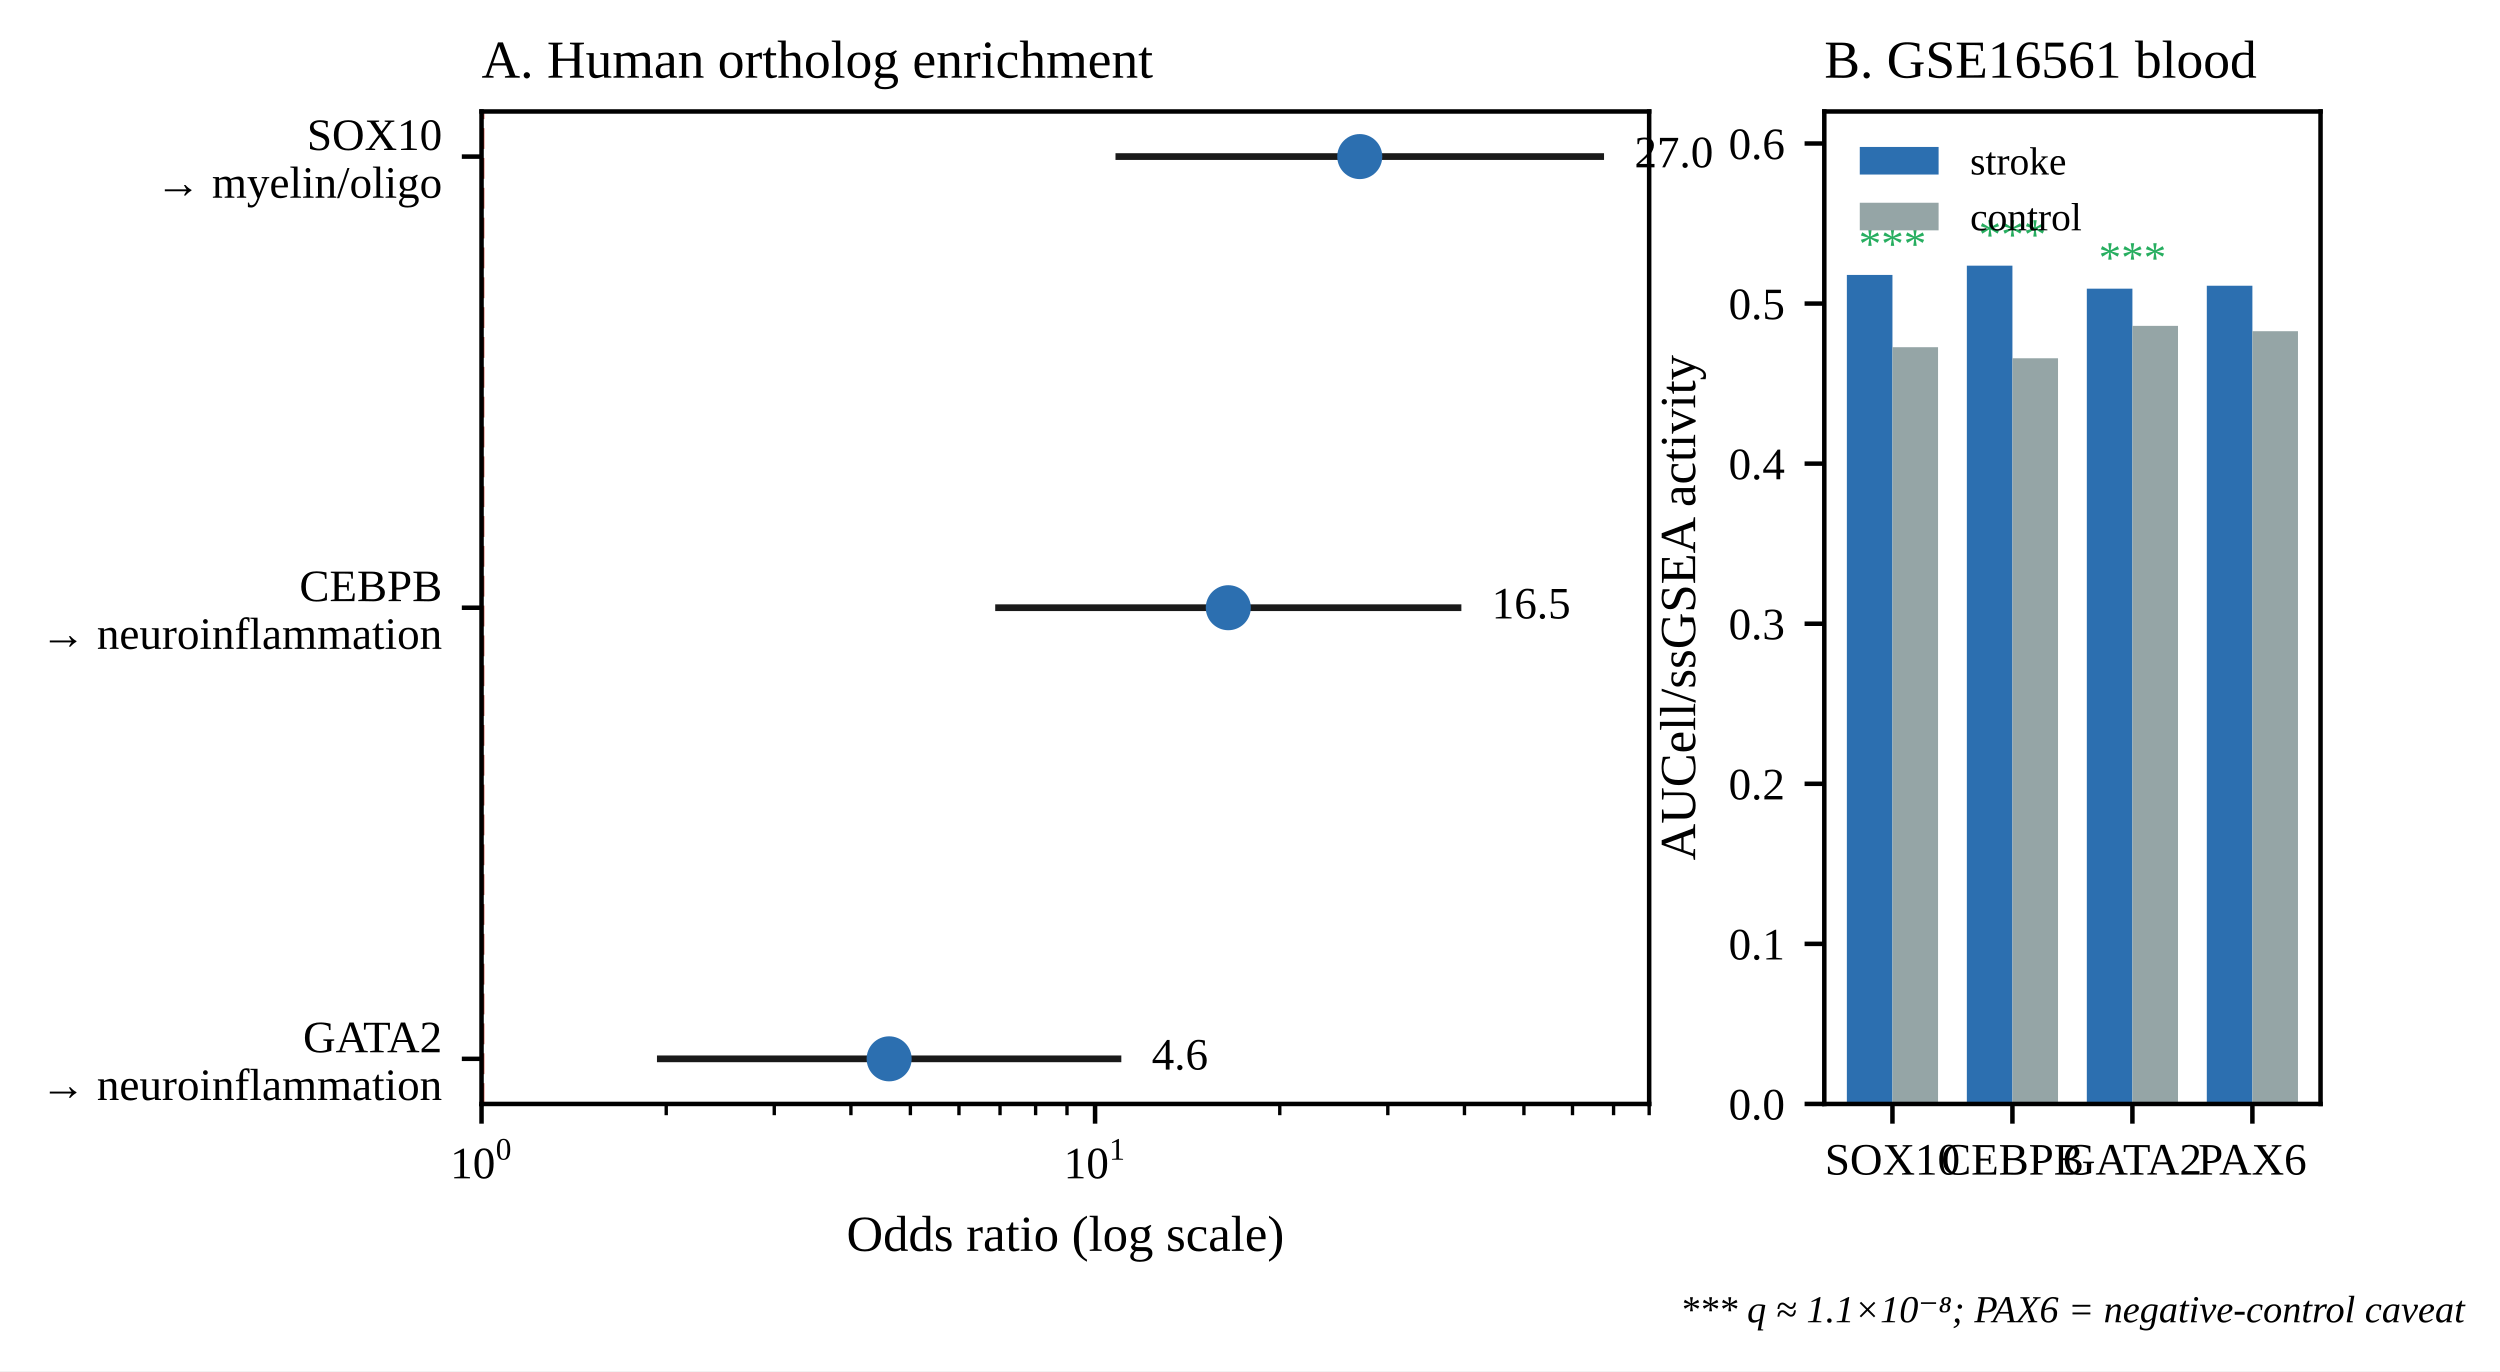
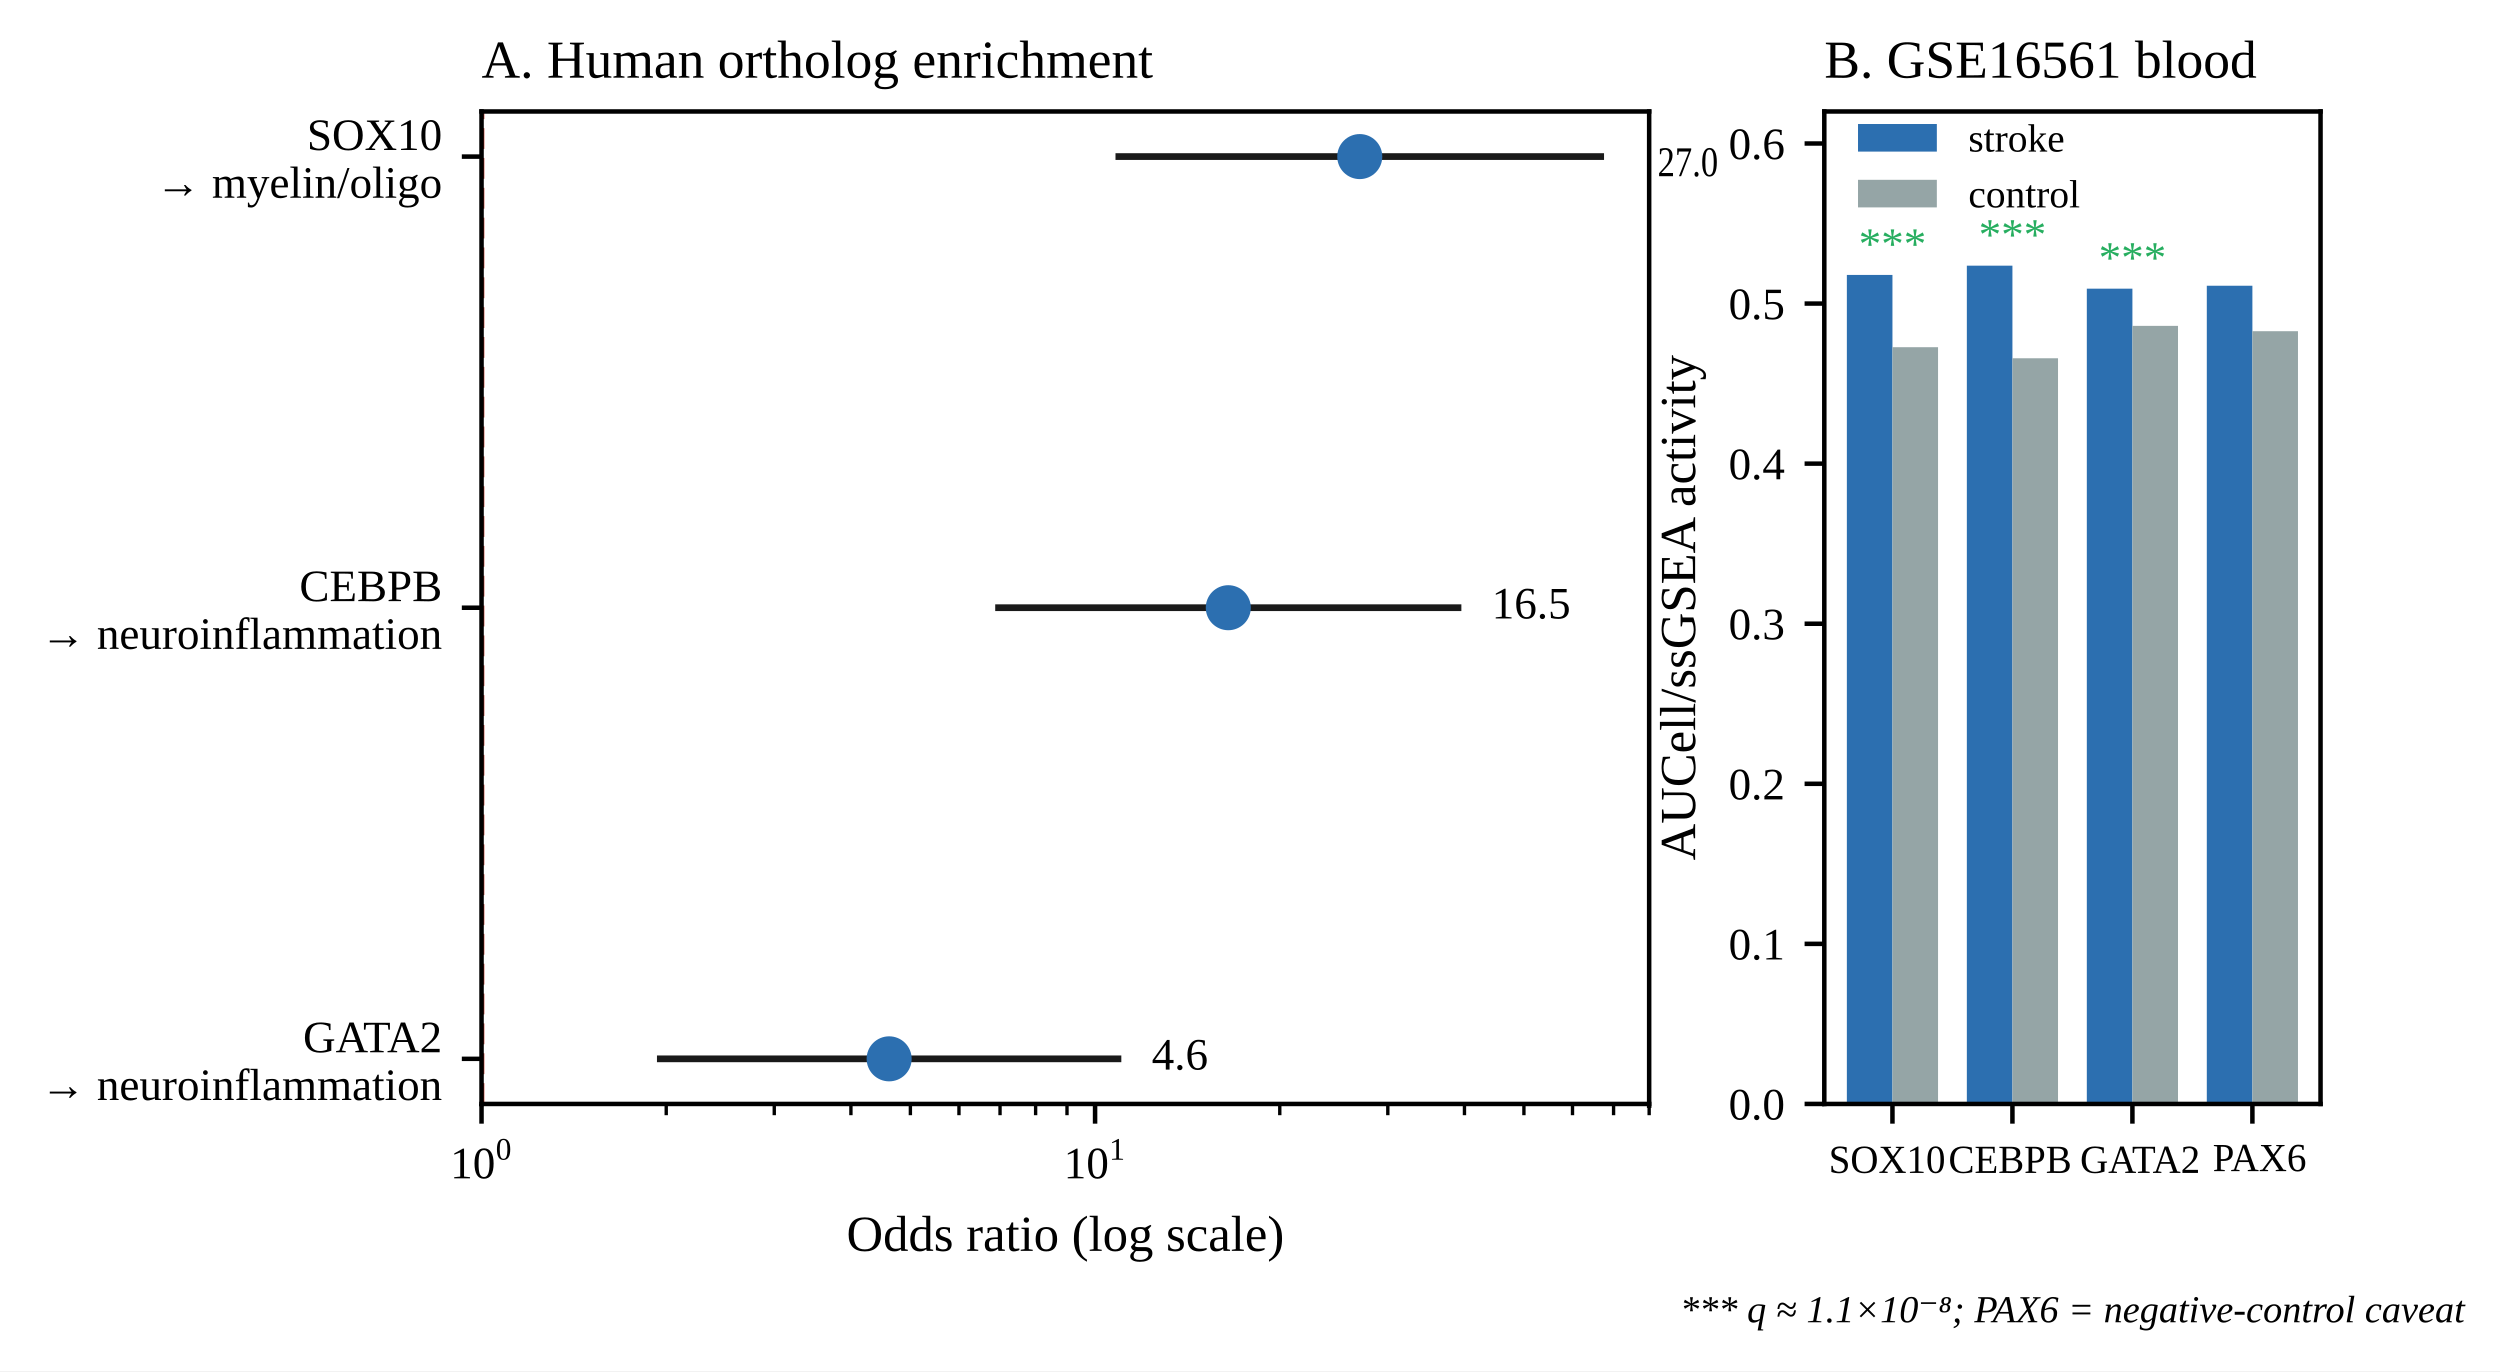
- <svg xmlns="http://www.w3.org/2000/svg" xmlns:xlink="http://www.w3.org/1999/xlink" width="443.979pt" height="243.496pt" viewBox="0 0 443.979 243.496" version="1.1">
-   <defs>
-     <style type="text/css">*{stroke-linejoin: round; stroke-linecap: butt}</style>
+ <svg xmlns="http://www.w3.org/2000/svg" xmlns:xlink="http://www.w3.org/1999/xlink" width="443.979pt" height="243.496pt" viewBox="0 0 443.979 243.496" version="1.1" id="svg67">
+   <defs id="defs1">
+     <style type="text/css" id="style1">*{stroke-linejoin: round; stroke-linecap: butt}</style>
  </defs>
  <g id="figure_1">
    <g id="patch_1">
-       <path d="M 0 243.496  L 443.979 243.496  L 443.979 0  L 0 0  z " style="fill: #ffffff" />
+       <path d="M 0 243.496  L 443.979 243.496  L 443.979 0  L 0 0  z " style="fill: #ffffff" id="path1" />
    </g>
    <g id="axes_1">
      <g id="patch_2">
-         <path d="M 85.516 196.053  L 292.876 196.053  L 292.876 19.797  L 85.516 19.797  z " style="fill: #ffffff" />
+         <path d="M 85.516 196.053  L 292.876 196.053  L 292.876 19.797  L 85.516 19.797  z " style="fill: #ffffff" id="path2" />
      </g>
      <g id="matplotlib.axis_1">
        <g id="xtick_1">
          <g id="line2d_1">
-             <defs>
+             <defs id="defs2">
              <path id="ma445f81fa7" d="M 0 0  L 0 3.5  " style="stroke: #000000; stroke-width: 0.8" />
            </defs>
-             <g>
-               <use xlink:href="#ma445f81fa7" x="85.516" y="196.053" style="stroke: #000000; stroke-width: 0.8" />
+             <g id="g2">
+               <use xlink:href="#ma445f81fa7" x="85.516" y="196.053" style="stroke: #000000; stroke-width: 0.8" id="use2" />
            </g>
          </g>
          <g id="text_1">
-             <g transform="translate(79.95625 210.1726)">
-               <text>
-                 <tspan x="0" y="-0.912" style="font-size: 8px; font-family: 'Times New Roman'">1</tspan>
-                 <tspan x="4" y="-0.912" style="font-size: 8px; font-family: 'Times New Roman'">0</tspan>
-                 <tspan x="8.077" y="-4.216" style="font-size: 5.6px; font-family: 'Times New Roman'">0</tspan>
+             <g transform="translate(79.95625 210.1726)" id="g4">
+               <text id="text4">
+                 <tspan x="0" y="-0.912" style="font-size: 8px; font-family: 'Times New Roman'" id="tspan2">1</tspan>
+                 <tspan x="4" y="-0.912" style="font-size: 8px; font-family: 'Times New Roman'" id="tspan3">0</tspan>
+                 <tspan x="8.077" y="-4.216" style="font-size: 5.6px; font-family: 'Times New Roman'" id="tspan4">0</tspan>
              </text>
            </g>
          </g>
        </g>
        <g id="xtick_2">
          <g id="line2d_2">
-             <g>
-               <use xlink:href="#ma445f81fa7" x="194.476" y="196.053" style="stroke: #000000; stroke-width: 0.8" />
+             <g id="g5">
+               <use xlink:href="#ma445f81fa7" x="194.476" y="196.053" style="stroke: #000000; stroke-width: 0.8" id="use4" />
            </g>
          </g>
          <g id="text_2">
-             <g transform="translate(188.9159 210.1726)">
-               <text>
-                 <tspan x="0" y="-0.912" style="font-size: 8px; font-family: 'Times New Roman'">1</tspan>
-                 <tspan x="4" y="-0.912" style="font-size: 8px; font-family: 'Times New Roman'">0</tspan>
-                 <tspan x="8.077" y="-4.216" style="font-size: 5.6px; font-family: 'Times New Roman'">1</tspan>
+             <g transform="translate(188.9159 210.1726)" id="g7">
+               <text id="text7">
+                 <tspan x="0" y="-0.912" style="font-size: 8px; font-family: 'Times New Roman'" id="tspan5">1</tspan>
+                 <tspan x="4" y="-0.912" style="font-size: 8px; font-family: 'Times New Roman'" id="tspan6">0</tspan>
+                 <tspan x="8.077" y="-4.216" style="font-size: 5.6px; font-family: 'Times New Roman'" id="tspan7">1</tspan>
              </text>
            </g>
          </g>
        </g>
        <g id="xtick_3">
          <g id="line2d_3">
-             <defs>
+             <defs id="defs7">
              <path id="meb601d24fc" d="M 0 0  L 0 2  " style="stroke: #000000; stroke-width: 0.6" />
            </defs>
-             <g>
-               <use xlink:href="#meb601d24fc" x="118.316" y="196.053" style="stroke: #000000; stroke-width: 0.6" />
+             <g id="g8">
+               <use xlink:href="#meb601d24fc" x="118.316" y="196.053" style="stroke: #000000; stroke-width: 0.6" id="use7" />
            </g>
          </g>
        </g>
        <g id="xtick_4">
          <g id="line2d_4">
-             <g>
-               <use xlink:href="#meb601d24fc" x="137.503" y="196.053" style="stroke: #000000; stroke-width: 0.6" />
+             <g id="g9">
+               <use xlink:href="#meb601d24fc" x="137.503" y="196.053" style="stroke: #000000; stroke-width: 0.6" id="use8" />
            </g>
          </g>
        </g>
        <g id="xtick_5">
          <g id="line2d_5">
-             <g>
-               <use xlink:href="#meb601d24fc" x="151.116" y="196.053" style="stroke: #000000; stroke-width: 0.6" />
+             <g id="g10">
+               <use xlink:href="#meb601d24fc" x="151.116" y="196.053" style="stroke: #000000; stroke-width: 0.6" id="use9" />
            </g>
          </g>
        </g>
        <g id="xtick_6">
          <g id="line2d_6">
-             <g>
-               <use xlink:href="#meb601d24fc" x="161.676" y="196.053" style="stroke: #000000; stroke-width: 0.6" />
+             <g id="g11">
+               <use xlink:href="#meb601d24fc" x="161.676" y="196.053" style="stroke: #000000; stroke-width: 0.6" id="use10" />
            </g>
          </g>
        </g>
        <g id="xtick_7">
          <g id="line2d_7">
-             <g>
-               <use xlink:href="#meb601d24fc" x="170.303" y="196.053" style="stroke: #000000; stroke-width: 0.6" />
+             <g id="g12">
+               <use xlink:href="#meb601d24fc" x="170.303" y="196.053" style="stroke: #000000; stroke-width: 0.6" id="use11" />
            </g>
          </g>
        </g>
        <g id="xtick_8">
          <g id="line2d_8">
-             <g>
-               <use xlink:href="#meb601d24fc" x="177.598" y="196.053" style="stroke: #000000; stroke-width: 0.6" />
+             <g id="g13">
+               <use xlink:href="#meb601d24fc" x="177.598" y="196.053" style="stroke: #000000; stroke-width: 0.6" id="use12" />
            </g>
          </g>
        </g>
        <g id="xtick_9">
          <g id="line2d_9">
-             <g>
-               <use xlink:href="#meb601d24fc" x="183.917" y="196.053" style="stroke: #000000; stroke-width: 0.6" />
+             <g id="g14">
+               <use xlink:href="#meb601d24fc" x="183.917" y="196.053" style="stroke: #000000; stroke-width: 0.6" id="use13" />
            </g>
          </g>
        </g>
        <g id="xtick_10">
          <g id="line2d_10">
-             <g>
-               <use xlink:href="#meb601d24fc" x="189.49" y="196.053" style="stroke: #000000; stroke-width: 0.6" />
+             <g id="g15">
+               <use xlink:href="#meb601d24fc" x="189.49" y="196.053" style="stroke: #000000; stroke-width: 0.6" id="use14" />
            </g>
          </g>
        </g>
        <g id="xtick_11">
          <g id="line2d_11">
-             <g>
-               <use xlink:href="#meb601d24fc" x="227.276" y="196.053" style="stroke: #000000; stroke-width: 0.6" />
+             <g id="g16">
+               <use xlink:href="#meb601d24fc" x="227.276" y="196.053" style="stroke: #000000; stroke-width: 0.6" id="use15" />
            </g>
          </g>
        </g>
        <g id="xtick_12">
          <g id="line2d_12">
-             <g>
-               <use xlink:href="#meb601d24fc" x="246.463" y="196.053" style="stroke: #000000; stroke-width: 0.6" />
+             <g id="g17">
+               <use xlink:href="#meb601d24fc" x="246.463" y="196.053" style="stroke: #000000; stroke-width: 0.6" id="use16" />
            </g>
          </g>
        </g>
        <g id="xtick_13">
          <g id="line2d_13">
-             <g>
-               <use xlink:href="#meb601d24fc" x="260.076" y="196.053" style="stroke: #000000; stroke-width: 0.6" />
+             <g id="g18">
+               <use xlink:href="#meb601d24fc" x="260.076" y="196.053" style="stroke: #000000; stroke-width: 0.6" id="use17" />
            </g>
          </g>
        </g>
        <g id="xtick_14">
          <g id="line2d_14">
-             <g>
-               <use xlink:href="#meb601d24fc" x="270.635" y="196.053" style="stroke: #000000; stroke-width: 0.6" />
+             <g id="g19">
+               <use xlink:href="#meb601d24fc" x="270.635" y="196.053" style="stroke: #000000; stroke-width: 0.6" id="use18" />
            </g>
          </g>
        </g>
        <g id="xtick_15">
          <g id="line2d_15">
-             <g>
-               <use xlink:href="#meb601d24fc" x="279.263" y="196.053" style="stroke: #000000; stroke-width: 0.6" />
+             <g id="g20">
+               <use xlink:href="#meb601d24fc" x="279.263" y="196.053" style="stroke: #000000; stroke-width: 0.6" id="use19" />
            </g>
          </g>
        </g>
        <g id="xtick_16">
          <g id="line2d_16">
-             <g>
-               <use xlink:href="#meb601d24fc" x="286.557" y="196.053" style="stroke: #000000; stroke-width: 0.6" />
+             <g id="g21">
+               <use xlink:href="#meb601d24fc" x="286.557" y="196.053" style="stroke: #000000; stroke-width: 0.6" id="use20" />
            </g>
          </g>
        </g>
        <g id="xtick_17">
          <g id="line2d_17">
-             <g>
-               <use xlink:href="#meb601d24fc" x="292.876" y="196.053" style="stroke: #000000; stroke-width: 0.6" />
+             <g id="g22">
+               <use xlink:href="#meb601d24fc" x="292.876" y="196.053" style="stroke: #000000; stroke-width: 0.6" id="use21" />
            </g>
          </g>
        </g>
        <g id="text_3">
-           <text style="font-size: 9px; font-family: 'Times New Roman', 'DejaVu Serif', serif; text-anchor: middle" x="189.196" y="222.149" transform="rotate(-0 189.1962 222.1485)">Odds ratio (log scale)</text>
+           <text style="font-size: 9px; font-family: 'Times New Roman', 'DejaVu Serif', serif; text-anchor: middle" x="189.196" y="222.149" transform="rotate(-0 189.1962 222.1485)" id="text22">Odds ratio (log scale)</text>
        </g>
      </g>
      <g id="matplotlib.axis_2">
        <g id="ytick_1">
          <g id="line2d_18">
-             <defs>
+             <defs id="defs22">
              <path id="m290fb9c5c0" d="M 0 0  L -3.5 0  " style="stroke: #000000; stroke-width: 0.8" />
            </defs>
-             <g>
-               <use xlink:href="#m290fb9c5c0" x="85.516" y="27.808" style="stroke: #000000; stroke-width: 0.8" />
+             <g id="g23">
+               <use xlink:href="#m290fb9c5c0" x="85.516" y="27.808" style="stroke: #000000; stroke-width: 0.8" id="use22" />
            </g>
          </g>
          <g id="text_4">
-             <text style="font-size: 8px; font-family: 'Times New Roman', 'DejaVu Serif', serif" transform="translate(54.5125 26.64105)">SOX10</text>
-             <text style="font-size: 8px; font-family: 'Times New Roman', 'DejaVu Serif', serif" transform="translate(27.63 35.12183)">→ myelin/oligo</text>
+             <text style="font-size: 8px; font-family: 'Times New Roman', 'DejaVu Serif', serif" transform="translate(54.5125 26.64105)" id="text23">SOX10</text>
+             <text style="font-size: 8px; font-family: 'Times New Roman', 'DejaVu Serif', serif" transform="translate(27.63 35.12183)" id="text24">→ myelin/oligo</text>
          </g>
        </g>
        <g id="ytick_2">
          <g id="line2d_19">
-             <g>
-               <use xlink:href="#m290fb9c5c0" x="85.516" y="107.925" style="stroke: #000000; stroke-width: 0.8" />
+             <g id="g24">
+               <use xlink:href="#m290fb9c5c0" x="85.516" y="107.925" style="stroke: #000000; stroke-width: 0.8" id="use24" />
            </g>
          </g>
          <g id="text_5">
-             <text style="font-size: 8px; font-family: 'Times New Roman', 'DejaVu Serif', serif" transform="translate(53.1725 106.7574)">CEBPB</text>
-             <text style="font-size: 8px; font-family: 'Times New Roman', 'DejaVu Serif', serif" transform="translate(7.2 115.2382)">→ neuroinflammation</text>
+             <text style="font-size: 8px; font-family: 'Times New Roman', 'DejaVu Serif', serif" transform="translate(53.1725 106.7574)" id="text25">CEBPB</text>
+             <text style="font-size: 8px; font-family: 'Times New Roman', 'DejaVu Serif', serif" transform="translate(7.2 115.2382)" id="text26">→ neuroinflammation</text>
          </g>
        </g>
        <g id="ytick_3">
          <g id="line2d_20">
-             <g>
-               <use xlink:href="#m290fb9c5c0" x="85.516" y="188.041" style="stroke: #000000; stroke-width: 0.8" />
+             <g id="g26">
+               <use xlink:href="#m290fb9c5c0" x="85.516" y="188.041" style="stroke: #000000; stroke-width: 0.8" id="use26" />
            </g>
          </g>
          <g id="text_6">
-             <text style="font-size: 8px; font-family: 'Times New Roman', 'DejaVu Serif', serif" transform="translate(53.82375 186.8738)">GATA2</text>
-             <text style="font-size: 8px; font-family: 'Times New Roman', 'DejaVu Serif', serif" transform="translate(7.2 195.3546)">→ neuroinflammation</text>
+             <text style="font-size: 8px; font-family: 'Times New Roman', 'DejaVu Serif', serif" transform="translate(53.82375 186.8738)" id="text27">GATA2</text>
+             <text style="font-size: 8px; font-family: 'Times New Roman', 'DejaVu Serif', serif" transform="translate(7.2 195.3546)" id="text28">→ neuroinflammation</text>
          </g>
        </g>
      </g>
      <g id="line2d_21">
-         <path d="M 85.516 196.053  L 85.516 19.797  " clip-path="url(#p48115f0ba3)" style="fill: none; stroke-dasharray: 3.7,1.6; stroke-dashoffset: 0; stroke: #c0392b" />
+         <path d="M 85.516 196.053  L 85.516 19.797  " clip-path="url(#p48115f0ba3)" style="fill: none; stroke-dasharray: 3.7,1.6; stroke-dashoffset: 0; stroke: #c0392b" id="path28" />
      </g>
      <g id="patch_3">
-         <path d="M 85.516 196.053  L 85.516 19.797  " style="fill: none; stroke: #000000; stroke-width: 0.8; stroke-linejoin: miter; stroke-linecap: square" />
+         <path d="M 85.516 196.053  L 85.516 19.797  " style="fill: none; stroke: #000000; stroke-width: 0.8; stroke-linejoin: miter; stroke-linecap: square" id="path29" />
      </g>
      <g id="patch_4">
-         <path d="M 292.876 196.053  L 292.876 19.797  " style="fill: none; stroke: #000000; stroke-width: 0.8; stroke-linejoin: miter; stroke-linecap: square" />
+         <path d="M 292.876,196.365 V 19.797" style="fill:none;stroke:#000000;stroke-width:0.801;stroke-linecap:square;stroke-linejoin:miter" id="path30" />
      </g>
      <g id="patch_5">
-         <path d="M 85.516 196.053  L 292.876 196.053  " style="fill: none; stroke: #000000; stroke-width: 0.8; stroke-linejoin: miter; stroke-linecap: square" />
+         <path d="M 85.516 196.053  L 292.876 196.053  " style="fill: none; stroke: #000000; stroke-width: 0.8; stroke-linejoin: miter; stroke-linecap: square" id="path31" />
      </g>
      <g id="patch_6">
-         <path d="M 85.516 19.797  L 292.876 19.797  " style="fill: none; stroke: #000000; stroke-width: 0.8; stroke-linejoin: miter; stroke-linecap: square" />
+         <path d="M 85.516 19.797  L 292.876 19.797  " style="fill: none; stroke: #000000; stroke-width: 0.8; stroke-linejoin: miter; stroke-linecap: square" id="path32" />
      </g>
      <g id="line2d_22">
-         <path d="M 198.702 27.808  L 284.263 27.808  " clip-path="url(#p48115f0ba3)" style="fill: none; stroke: #1a1a1a; stroke-width: 1.2; stroke-linecap: square" />
+         <path d="M 198.702 27.808  L 284.263 27.808  " clip-path="url(#p48115f0ba3)" style="fill: none; stroke: #1a1a1a; stroke-width: 1.2; stroke-linecap: square" id="path33" />
      </g>
      <g id="text_7">
-         <text style="font-size: 8px; font-family: 'Times New Roman', 'DejaVu Serif', serif; text-anchor: start" x="290.263" y="29.718" transform="rotate(-0 290.2627 29.71835)">27.0</text>
+         <text style="font-size:6.811px;font-family:'Times New Roman', 'DejaVu Serif', serif;text-anchor:start;stroke-width:0.851" x="326.099" y="28.247" id="text33" transform="scale(0.9027199,1.107763)">27.0</text>
      </g>
      <g id="line2d_23">
-         <path d="M 177.341 107.925  L 258.927 107.925  " clip-path="url(#p48115f0ba3)" style="fill: none; stroke: #1a1a1a; stroke-width: 1.2; stroke-linecap: square" />
+         <path d="M 177.341 107.925  L 258.927 107.925  " clip-path="url(#p48115f0ba3)" style="fill: none; stroke: #1a1a1a; stroke-width: 1.2; stroke-linecap: square" id="path34" />
      </g>
      <g id="text_8">
-         <text style="font-size: 8px; font-family: 'Times New Roman', 'DejaVu Serif', serif; text-anchor: start" x="264.927" y="109.835" transform="rotate(-0 264.9269 109.8347)">16.5</text>
+         <text style="font-size: 8px; font-family: 'Times New Roman', 'DejaVu Serif', serif; text-anchor: start" x="264.927" y="109.835" transform="rotate(-0 264.9269 109.8347)" id="text34">16.5</text>
      </g>
      <g id="line2d_24">
-         <path d="M 117.271 188.041  L 198.537 188.041  " clip-path="url(#p48115f0ba3)" style="fill: none; stroke: #1a1a1a; stroke-width: 1.2; stroke-linecap: square" />
+         <path d="M 117.271 188.041  L 198.537 188.041  " clip-path="url(#p48115f0ba3)" style="fill: none; stroke: #1a1a1a; stroke-width: 1.2; stroke-linecap: square" id="path35" />
      </g>
      <g id="text_9">
-         <text style="font-size: 8px; font-family: 'Times New Roman', 'DejaVu Serif', serif; text-anchor: start" x="204.537" y="189.951" transform="rotate(-0 204.5369 189.9511)">4.6</text>
+         <text style="font-size: 8px; font-family: 'Times New Roman', 'DejaVu Serif', serif; text-anchor: start" x="204.537" y="189.951" transform="rotate(-0 204.5369 189.9511)" id="text35">4.6</text>
      </g>
      <g id="text_10">
-         <text style="font-size: 9.5px; font-family: 'Times New Roman', 'DejaVu Serif', serif; text-anchor: start" x="85.516" y="13.797" transform="rotate(-0 85.51625 13.79656)">A.  Human ortholog enrichment</text>
+         <text style="font-size: 9.5px; font-family: 'Times New Roman', 'DejaVu Serif', serif; text-anchor: start" x="85.516" y="13.797" transform="rotate(-0 85.51625 13.79656)" id="text36">A.  Human ortholog enrichment</text>
      </g>
      <g id="line2d_25">
-         <defs>
+         <defs id="defs36">
          <path id="m4e03d06303" d="M 0 3.5  C 0.928 3.5 1.819 3.131 2.475 2.475  C 3.131 1.819 3.5 0.928 3.5 0  C 3.5 -0.928 3.131 -1.819 2.475 -2.475  C 1.819 -3.131 0.928 -3.5 0 -3.5  C -0.928 -3.5 -1.819 -3.131 -2.475 -2.475  C -3.131 -1.819 -3.5 -0.928 -3.5 0  C -3.5 0.928 -3.131 1.819 -2.475 2.475  C -1.819 3.131 -0.928 3.5 0 3.5  z " style="stroke: #2c6fb0" />
        </defs>
-         <g clip-path="url(#p48115f0ba3)">
-           <use xlink:href="#m4e03d06303" x="241.482" y="27.808" style="fill: #2c6fb0; stroke: #2c6fb0" />
+         <g clip-path="url(#p48115f0ba3)" id="g36">
+           <use xlink:href="#m4e03d06303" x="241.482" y="27.808" style="fill: #2c6fb0; stroke: #2c6fb0" id="use36" />
        </g>
      </g>
      <g id="line2d_26">
-         <g clip-path="url(#p48115f0ba3)">
-           <use xlink:href="#m4e03d06303" x="218.134" y="107.925" style="fill: #2c6fb0; stroke: #2c6fb0" />
+         <g clip-path="url(#p48115f0ba3)" id="g37">
+           <use xlink:href="#m4e03d06303" x="218.134" y="107.925" style="fill: #2c6fb0; stroke: #2c6fb0" id="use37" />
        </g>
      </g>
      <g id="line2d_27">
-         <g clip-path="url(#p48115f0ba3)">
-           <use xlink:href="#m4e03d06303" x="157.904" y="188.041" style="fill: #2c6fb0; stroke: #2c6fb0" />
+         <g clip-path="url(#p48115f0ba3)" id="g38">
+           <use xlink:href="#m4e03d06303" x="157.904" y="188.041" style="fill: #2c6fb0; stroke: #2c6fb0" id="use38" />
        </g>
      </g>
    </g>
    <g id="axes_2">
      <g id="patch_7">
-         <path d="M 323.98 196.053  L 412.108 196.053  L 412.108 19.797  L 323.98 19.797  z " style="fill: #ffffff" />
+         <path d="M 323.98 196.053  L 412.108 196.053  L 412.108 19.797  L 323.98 19.797  z " style="fill: #ffffff" id="path38" />
      </g>
      <g id="patch_8">
-         <path d="M 327.986 196.053  L 336.083 196.053  L 336.083 48.821  L 327.986 48.821  z " clip-path="url(#p248df85b29)" style="fill: #2c6fb0" />
+         <path d="M 327.986 196.053  L 336.083 196.053  L 336.083 48.821  L 327.986 48.821  z " clip-path="url(#p248df85b29)" style="fill: #2c6fb0" id="path39" />
      </g>
      <g id="patch_9">
-         <path d="M 349.294 196.053  L 357.39 196.053  L 357.39 47.18  L 349.294 47.18  z " clip-path="url(#p248df85b29)" style="fill: #2c6fb0" />
+         <path d="M 349.294 196.053  L 357.39 196.053  L 357.39 47.18  L 349.294 47.18  z " clip-path="url(#p248df85b29)" style="fill: #2c6fb0" id="path40" />
      </g>
      <g id="patch_10">
-         <path d="M 370.601 196.053  L 378.698 196.053  L 378.698 51.265  L 370.601 51.265  z " clip-path="url(#p248df85b29)" style="fill: #2c6fb0" />
+         <path d="M 370.601 196.053  L 378.698 196.053  L 378.698 51.265  L 370.601 51.265  z " clip-path="url(#p248df85b29)" style="fill: #2c6fb0" id="path41" />
      </g>
      <g id="patch_11">
-         <path d="M 391.909 196.053  L 400.006 196.053  L 400.006 50.74  L 391.909 50.74  z " clip-path="url(#p248df85b29)" style="fill: #2c6fb0" />
+         <path d="M 391.909 196.053  L 400.006 196.053  L 400.006 50.74  L 391.909 50.74  z " clip-path="url(#p248df85b29)" style="fill: #2c6fb0" id="path42" />
      </g>
      <g id="patch_12">
-         <path d="M 336.083 196.053  L 344.18 196.053  L 344.18 61.655  L 336.083 61.655  z " clip-path="url(#p248df85b29)" style="fill: #95a5a6" />
+         <path d="M 336.083 196.053  L 344.18 196.053  L 344.18 61.655  L 336.083 61.655  z " clip-path="url(#p248df85b29)" style="fill: #95a5a6" id="path43" />
      </g>
      <g id="patch_13">
-         <path d="M 357.39 196.053  L 365.487 196.053  L 365.487 63.622  L 357.39 63.622  z " clip-path="url(#p248df85b29)" style="fill: #95a5a6" />
+         <path d="M 357.39 196.053  L 365.487 196.053  L 365.487 63.622  L 357.39 63.622  z " clip-path="url(#p248df85b29)" style="fill: #95a5a6" id="path44" />
      </g>
      <g id="patch_14">
-         <path d="M 378.698 196.053  L 386.795 196.053  L 386.795 57.875  L 378.698 57.875  z " clip-path="url(#p248df85b29)" style="fill: #95a5a6" />
+         <path d="M 378.698 196.053  L 386.795 196.053  L 386.795 57.875  L 378.698 57.875  z " clip-path="url(#p248df85b29)" style="fill: #95a5a6" id="path45" />
      </g>
      <g id="patch_15">
-         <path d="M 400.006 196.053  L 408.102 196.053  L 408.102 58.82  L 400.006 58.82  z " clip-path="url(#p248df85b29)" style="fill: #95a5a6" />
+         <path d="M 400.006 196.053  L 408.102 196.053  L 408.102 58.82  L 400.006 58.82  z " clip-path="url(#p248df85b29)" style="fill: #95a5a6" id="path46" />
      </g>
      <g id="matplotlib.axis_3">
        <g id="xtick_18">
          <g id="line2d_28">
-             <g>
-               <use xlink:href="#ma445f81fa7" x="336.083" y="196.053" style="stroke: #000000; stroke-width: 0.8" />
+             <g id="g46">
+               <use xlink:href="#ma445f81fa7" x="336.083" y="196.053" style="stroke: #000000; stroke-width: 0.8" id="use46" />
            </g>
          </g>
          <g id="text_11">
-             <text style="font-size: 8px; font-family: 'Times New Roman', 'DejaVu Serif', serif; text-anchor: middle" x="336.083" y="208.599" transform="rotate(-0 336.0829 208.5994)">SOX10</text>
+             <text style="font-size:6.999px;font-family:'Times New Roman', 'DejaVu Serif', serif;text-anchor:middle;stroke-width:0.875" x="339.698" y="205.502" transform="scale(0.9865698,1.013613)" id="text46">SOX10</text>
          </g>
        </g>
        <g id="xtick_19">
          <g id="line2d_29">
-             <g>
-               <use xlink:href="#ma445f81fa7" x="357.39" y="196.053" style="stroke: #000000; stroke-width: 0.8" />
+             <g id="g47">
+               <use xlink:href="#ma445f81fa7" x="357.39" y="196.053" style="stroke: #000000; stroke-width: 0.8" id="use47" />
            </g>
          </g>
          <g id="text_12">
-             <text style="font-size: 8px; font-family: 'Times New Roman', 'DejaVu Serif', serif; text-anchor: middle" x="357.39" y="208.599" transform="rotate(-0 357.3905 208.5994)">CEBPB</text>
+             <text style="font-size:6.999px;font-family:'Times New Roman', 'DejaVu Serif', serif;text-anchor:middle;stroke-width:0.875" x="361.835" y="205.502" transform="scale(0.9865698,1.013613)" id="text47">CEBPB</text>
          </g>
        </g>
        <g id="xtick_20">
          <g id="line2d_30">
-             <g>
-               <use xlink:href="#ma445f81fa7" x="378.698" y="196.053" style="stroke: #000000; stroke-width: 0.8" />
+             <g id="g48">
+               <use xlink:href="#ma445f81fa7" x="378.698" y="196.053" style="stroke: #000000; stroke-width: 0.8" id="use48" />
            </g>
          </g>
          <g id="text_13">
-             <text style="font-size: 8px; font-family: 'Times New Roman', 'DejaVu Serif', serif; text-anchor: middle" x="378.698" y="208.599" transform="rotate(-0 378.698 208.5994)">GATA2</text>
+             <text style="font-size:6.999px;font-family:'Times New Roman', 'DejaVu Serif', serif;text-anchor:middle;stroke-width:0.875" x="385.243" y="205.502" transform="scale(0.9865698,1.013613)" id="text48">GATA2</text>
          </g>
        </g>
        <g id="xtick_21">
          <g id="line2d_31">
-             <g>
-               <use xlink:href="#ma445f81fa7" x="400.006" y="196.053" style="stroke: #000000; stroke-width: 0.8" />
+             <g id="g49">
+               <use xlink:href="#ma445f81fa7" x="400.006" y="196.053" style="stroke: #000000; stroke-width: 0.8" id="use49" />
            </g>
          </g>
          <g id="text_14">
-             <text style="font-size: 8px; font-family: 'Times New Roman', 'DejaVu Serif', serif; text-anchor: middle" x="400.006" y="208.599" transform="rotate(-0 400.0056 208.5994)">PAX6</text>
+             <text style="font-size:6.999px;font-family:'Times New Roman', 'DejaVu Serif', serif;text-anchor:middle;stroke-width:0.875" x="406.744" y="205.193" transform="scale(0.9865698,1.013613)" id="text49">PAX6</text>
          </g>
        </g>
      </g>
      <g id="matplotlib.axis_4">
        <g id="ytick_4">
          <g id="line2d_32">
-             <g>
-               <use xlink:href="#m290fb9c5c0" x="323.98" y="196.053" style="stroke: #000000; stroke-width: 0.8" />
+             <g id="g50">
+               <use xlink:href="#m290fb9c5c0" x="323.98" y="196.053" style="stroke: #000000; stroke-width: 0.8" id="use50" />
            </g>
          </g>
          <g id="text_15">
-             <text style="font-size: 8px; font-family: 'Times New Roman', 'DejaVu Serif', serif; text-anchor: end" x="316.98" y="198.826" transform="rotate(-0 316.9803 198.826)">0.0</text>
+             <text style="font-size: 8px; font-family: 'Times New Roman', 'DejaVu Serif', serif; text-anchor: end" x="316.98" y="198.826" transform="rotate(-0 316.9803 198.826)" id="text50">0.0</text>
          </g>
        </g>
        <g id="ytick_5">
          <g id="line2d_33">
-             <g>
-               <use xlink:href="#m290fb9c5c0" x="323.98" y="167.624" style="stroke: #000000; stroke-width: 0.8" />
+             <g id="g51">
+               <use xlink:href="#m290fb9c5c0" x="323.98" y="167.624" style="stroke: #000000; stroke-width: 0.8" id="use51" />
            </g>
          </g>
          <g id="text_16">
-             <text style="font-size: 8px; font-family: 'Times New Roman', 'DejaVu Serif', serif; text-anchor: end" x="316.98" y="170.398" transform="rotate(-0 316.9803 170.3976)">0.1</text>
+             <text style="font-size: 8px; font-family: 'Times New Roman', 'DejaVu Serif', serif; text-anchor: end" x="316.98" y="170.398" transform="rotate(-0 316.9803 170.3976)" id="text51">0.1</text>
          </g>
        </g>
        <g id="ytick_6">
          <g id="line2d_34">
-             <g>
-               <use xlink:href="#m290fb9c5c0" x="323.98" y="139.196" style="stroke: #000000; stroke-width: 0.8" />
+             <g id="g52">
+               <use xlink:href="#m290fb9c5c0" x="323.98" y="139.196" style="stroke: #000000; stroke-width: 0.8" id="use52" />
            </g>
          </g>
          <g id="text_17">
-             <text style="font-size: 8px; font-family: 'Times New Roman', 'DejaVu Serif', serif; text-anchor: end" x="316.98" y="141.969" transform="rotate(-0 316.9803 141.9692)">0.2</text>
+             <text style="font-size: 8px; font-family: 'Times New Roman', 'DejaVu Serif', serif; text-anchor: end" x="316.98" y="141.969" transform="rotate(-0 316.9803 141.9692)" id="text52">0.2</text>
          </g>
        </g>
        <g id="ytick_7">
          <g id="line2d_35">
-             <g>
-               <use xlink:href="#m290fb9c5c0" x="323.98" y="110.767" style="stroke: #000000; stroke-width: 0.8" />
+             <g id="g53">
+               <use xlink:href="#m290fb9c5c0" x="323.98" y="110.767" style="stroke: #000000; stroke-width: 0.8" id="use53" />
            </g>
          </g>
          <g id="text_18">
-             <text style="font-size: 8px; font-family: 'Times New Roman', 'DejaVu Serif', serif; text-anchor: end" x="316.98" y="113.541" transform="rotate(-0 316.9803 113.5408)">0.3</text>
+             <text style="font-size: 8px; font-family: 'Times New Roman', 'DejaVu Serif', serif; text-anchor: end" x="316.98" y="113.541" transform="rotate(-0 316.9803 113.5408)" id="text53">0.3</text>
          </g>
        </g>
        <g id="ytick_8">
          <g id="line2d_36">
-             <g>
-               <use xlink:href="#m290fb9c5c0" x="323.98" y="82.339" style="stroke: #000000; stroke-width: 0.8" />
+             <g id="g54">
+               <use xlink:href="#m290fb9c5c0" x="323.98" y="82.339" style="stroke: #000000; stroke-width: 0.8" id="use54" />
            </g>
          </g>
          <g id="text_19">
-             <text style="font-size: 8px; font-family: 'Times New Roman', 'DejaVu Serif', serif; text-anchor: end" x="316.98" y="85.112" transform="rotate(-0 316.9803 85.11245)">0.4</text>
+             <text style="font-size: 8px; font-family: 'Times New Roman', 'DejaVu Serif', serif; text-anchor: end" x="316.98" y="85.112" transform="rotate(-0 316.9803 85.11245)" id="text54">0.4</text>
          </g>
        </g>
        <g id="ytick_9">
          <g id="line2d_37">
-             <g>
-               <use xlink:href="#m290fb9c5c0" x="323.98" y="53.911" style="stroke: #000000; stroke-width: 0.8" />
+             <g id="g55">
+               <use xlink:href="#m290fb9c5c0" x="323.98" y="53.911" style="stroke: #000000; stroke-width: 0.8" id="use55" />
            </g>
          </g>
          <g id="text_20">
-             <text style="font-size: 8px; font-family: 'Times New Roman', 'DejaVu Serif', serif; text-anchor: end" x="316.98" y="56.684" transform="rotate(-0 316.9803 56.68406)">0.5</text>
+             <text style="font-size: 8px; font-family: 'Times New Roman', 'DejaVu Serif', serif; text-anchor: end" x="316.98" y="56.684" transform="rotate(-0 316.9803 56.68406)" id="text55">0.5</text>
          </g>
        </g>
        <g id="ytick_10">
          <g id="line2d_38">
-             <g>
-               <use xlink:href="#m290fb9c5c0" x="323.98" y="25.482" style="stroke: #000000; stroke-width: 0.8" />
+             <g id="g56">
+               <use xlink:href="#m290fb9c5c0" x="323.98" y="25.482" style="stroke: #000000; stroke-width: 0.8" id="use56" />
            </g>
          </g>
          <g id="text_21">
-             <text style="font-size: 8px; font-family: 'Times New Roman', 'DejaVu Serif', serif; text-anchor: end" x="316.98" y="28.256" transform="rotate(-0 316.9803 28.25568)">0.6</text>
+             <text style="font-size: 8px; font-family: 'Times New Roman', 'DejaVu Serif', serif; text-anchor: end" x="316.98" y="28.256" transform="rotate(-0 316.9803 28.25568)" id="text56">0.6</text>
          </g>
        </g>
        <g id="text_22">
-           <text style="font-size: 9px; font-family: 'Times New Roman', 'DejaVu Serif', serif; text-anchor: middle" x="301.038" y="107.925" transform="rotate(-90 301.0379 107.9246)">AUCell/ssGSEA activity</text>
+           <text style="font-size: 9px; font-family: 'Times New Roman', 'DejaVu Serif', serif; text-anchor: middle" x="301.038" y="107.925" transform="rotate(-90 301.0379 107.9246)" id="text57">AUCell/ssGSEA activity</text>
        </g>
      </g>
      <g id="patch_16">
-         <path d="M 323.98 196.053  L 323.98 19.797  " style="fill: none; stroke: #000000; stroke-width: 0.8; stroke-linejoin: miter; stroke-linecap: square" />
+         <path d="M 323.98 196.053  L 323.98 19.797  " style="fill: none; stroke: #000000; stroke-width: 0.8; stroke-linejoin: miter; stroke-linecap: square" id="path57" />
      </g>
      <g id="patch_17">
-         <path d="M 412.108 196.053  L 412.108 19.797  " style="fill: none; stroke: #000000; stroke-width: 0.8; stroke-linejoin: miter; stroke-linecap: square" />
+         <path d="M 412.108 196.053  L 412.108 19.797  " style="fill: none; stroke: #000000; stroke-width: 0.8; stroke-linejoin: miter; stroke-linecap: square" id="path58" />
      </g>
      <g id="patch_18">
-         <path d="M 323.98 196.053  L 412.108 196.053  " style="fill: none; stroke: #000000; stroke-width: 0.8; stroke-linejoin: miter; stroke-linecap: square" />
+         <path d="M 323.98 196.053  L 412.108 196.053  " style="fill: none; stroke: #000000; stroke-width: 0.8; stroke-linejoin: miter; stroke-linecap: square" id="path59" />
      </g>
      <g id="patch_19">
-         <path d="M 323.98 19.797  L 412.108 19.797  " style="fill: none; stroke: #000000; stroke-width: 0.8; stroke-linejoin: miter; stroke-linecap: square" />
+         <path d="M 323.98 19.797  L 412.108 19.797  " style="fill: none; stroke: #000000; stroke-width: 0.8; stroke-linejoin: miter; stroke-linecap: square" id="path60" />
      </g>
      <g id="text_23">
-         <text style="font-size: 8px; font-family: 'Times New Roman', 'DejaVu Serif', serif; text-anchor: middle; fill: #27ae60" x="336.083" y="45.978" transform="rotate(-0 336.0829 45.9782)">***</text>
+         <text style="font-size: 8px; font-family: 'Times New Roman', 'DejaVu Serif', serif; text-anchor: middle; fill: #27ae60" x="336.083" y="45.978" transform="rotate(-0 336.0829 45.9782)" id="text60">***</text>
      </g>
      <g id="text_24">
-         <text style="font-size: 8px; font-family: 'Times New Roman', 'DejaVu Serif', serif; text-anchor: middle; fill: #27ae60" x="357.39" y="44.337" transform="rotate(-0 357.3905 44.33712)">***</text>
+         <text style="font-size: 8px; font-family: 'Times New Roman', 'DejaVu Serif', serif; text-anchor: middle; fill: #27ae60" x="357.39" y="44.337" transform="rotate(-0 357.3905 44.33712)" id="text61">***</text>
      </g>
      <g id="text_25">
-         <text style="font-size: 8px; font-family: 'Times New Roman', 'DejaVu Serif', serif; text-anchor: middle; fill: #27ae60" x="378.698" y="48.423" transform="rotate(-0 378.698 48.42259)">***</text>
+         <text style="font-size: 8px; font-family: 'Times New Roman', 'DejaVu Serif', serif; text-anchor: middle; fill: #27ae60" x="378.698" y="48.423" transform="rotate(-0 378.698 48.42259)" id="text62">***</text>
      </g>
      <g id="text_26">
-         <text style="font-style: italic; font-size: 6.8px; font-family: 'Times New Roman', 'DejaVu Serif', serif; text-anchor: middle" x="368.044" y="234.829" transform="rotate(-0 368.0442 234.8289)">*** q ≈ 1.1×10⁻⁸; PAX6 = negative-control caveat</text>
+         <text style="font-style: italic; font-size: 6.8px; font-family: 'Times New Roman', 'DejaVu Serif', serif; text-anchor: middle" x="368.044" y="234.829" transform="rotate(-0 368.0442 234.8289)" id="text63">*** q ≈ 1.1×10⁻⁸; PAX6 = negative-control caveat</text>
      </g>
      <g id="text_27">
-         <text style="font-size: 9.5px; font-family: 'Times New Roman', 'DejaVu Serif', serif; text-anchor: start" x="323.98" y="13.797" transform="rotate(-0 323.9803 13.79656)">B.  GSE16561 blood</text>
+         <text style="font-size: 9.5px; font-family: 'Times New Roman', 'DejaVu Serif', serif; text-anchor: start" x="323.98" y="13.797" transform="rotate(-0 323.9803 13.79656)" id="text64">B.  GSE16561 blood</text>
      </g>
      <g id="legend_1">
        <g id="patch_20">
-           <path d="M 330.28 30.997  L 344.28 30.997  L 344.28 26.097  L 330.28 26.097  z " style="fill: #2c6fb0" />
+           <path d="m 329.967,26.923 h 14 v -4.9 h -14 z" style="fill:#2c6fb0" id="path64" />
        </g>
        <g id="text_28">
-           <text style="font-size: 7px; font-family: 'Times New Roman', 'DejaVu Serif', serif; text-anchor: start" x="349.88" y="30.997" transform="rotate(-0 349.8802 30.99656)">stroke</text>
+           <text style="font-size:7px;font-family:'Times New Roman', 'DejaVu Serif', serif;text-anchor:start" x="349.567" y="26.923" id="text65">stroke</text>
        </g>
        <g id="patch_21">
-           <path d="M 330.28 40.907  L 344.28 40.907  L 344.28 36.007  L 330.28 36.007  z " style="fill: #95a5a6" />
+           <path d="m 329.967,36.833 h 14 v -4.9 h -14 z" style="fill:#95a5a6" id="path65" />
        </g>
        <g id="text_29">
-           <text style="font-size: 7px; font-family: 'Times New Roman', 'DejaVu Serif', serif; text-anchor: start" x="349.88" y="40.907" transform="rotate(-0 349.8802 40.90731)">control</text>
+           <text style="font-size:7px;font-family:'Times New Roman', 'DejaVu Serif', serif;text-anchor:start" x="349.567" y="36.833" id="text66">control</text>
        </g>
      </g>
    </g>
  </g>
-   <defs>
+   <defs id="defs67">
    <clipPath id="p48115f0ba3">
-       <rect x="85.516" y="19.797" width="207.36" height="176.256" />
+       <rect x="85.516" y="19.797" width="207.36" height="176.256" id="rect66" />
    </clipPath>
    <clipPath id="p248df85b29">
-       <rect x="323.98" y="19.797" width="88.128" height="176.256" />
+       <rect x="323.98" y="19.797" width="88.128" height="176.256" id="rect67" />
    </clipPath>
  </defs>
</svg>
